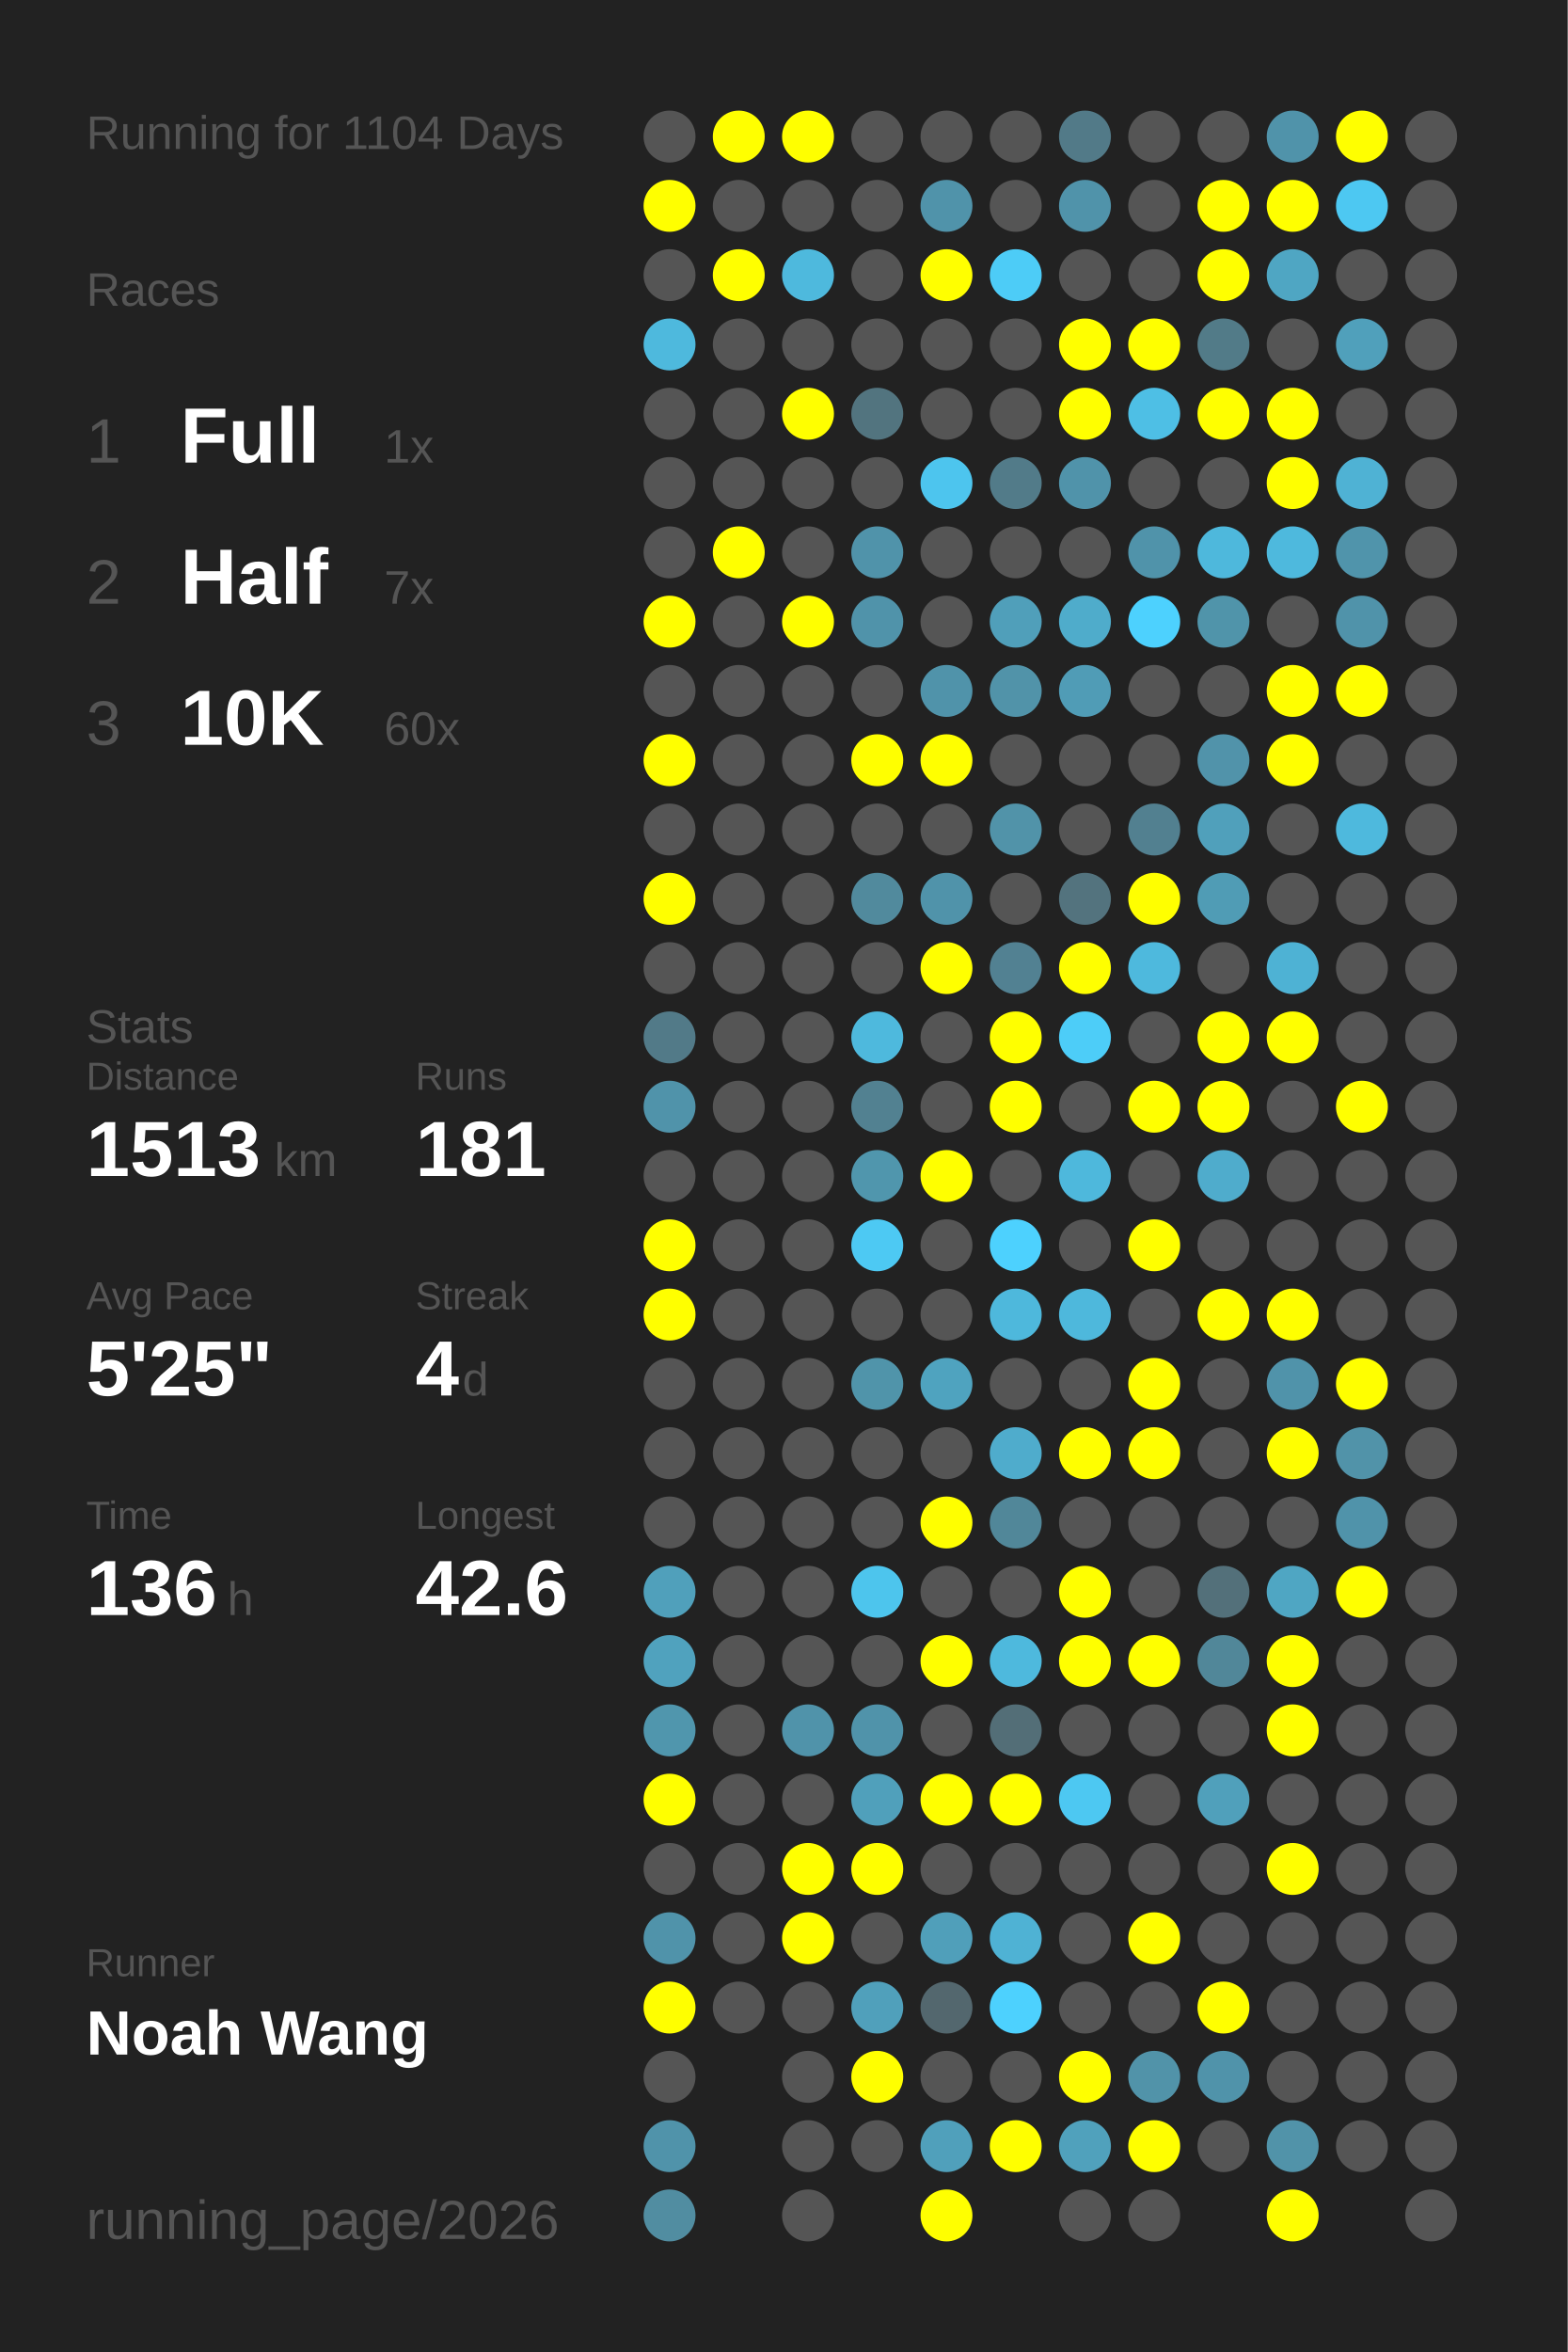
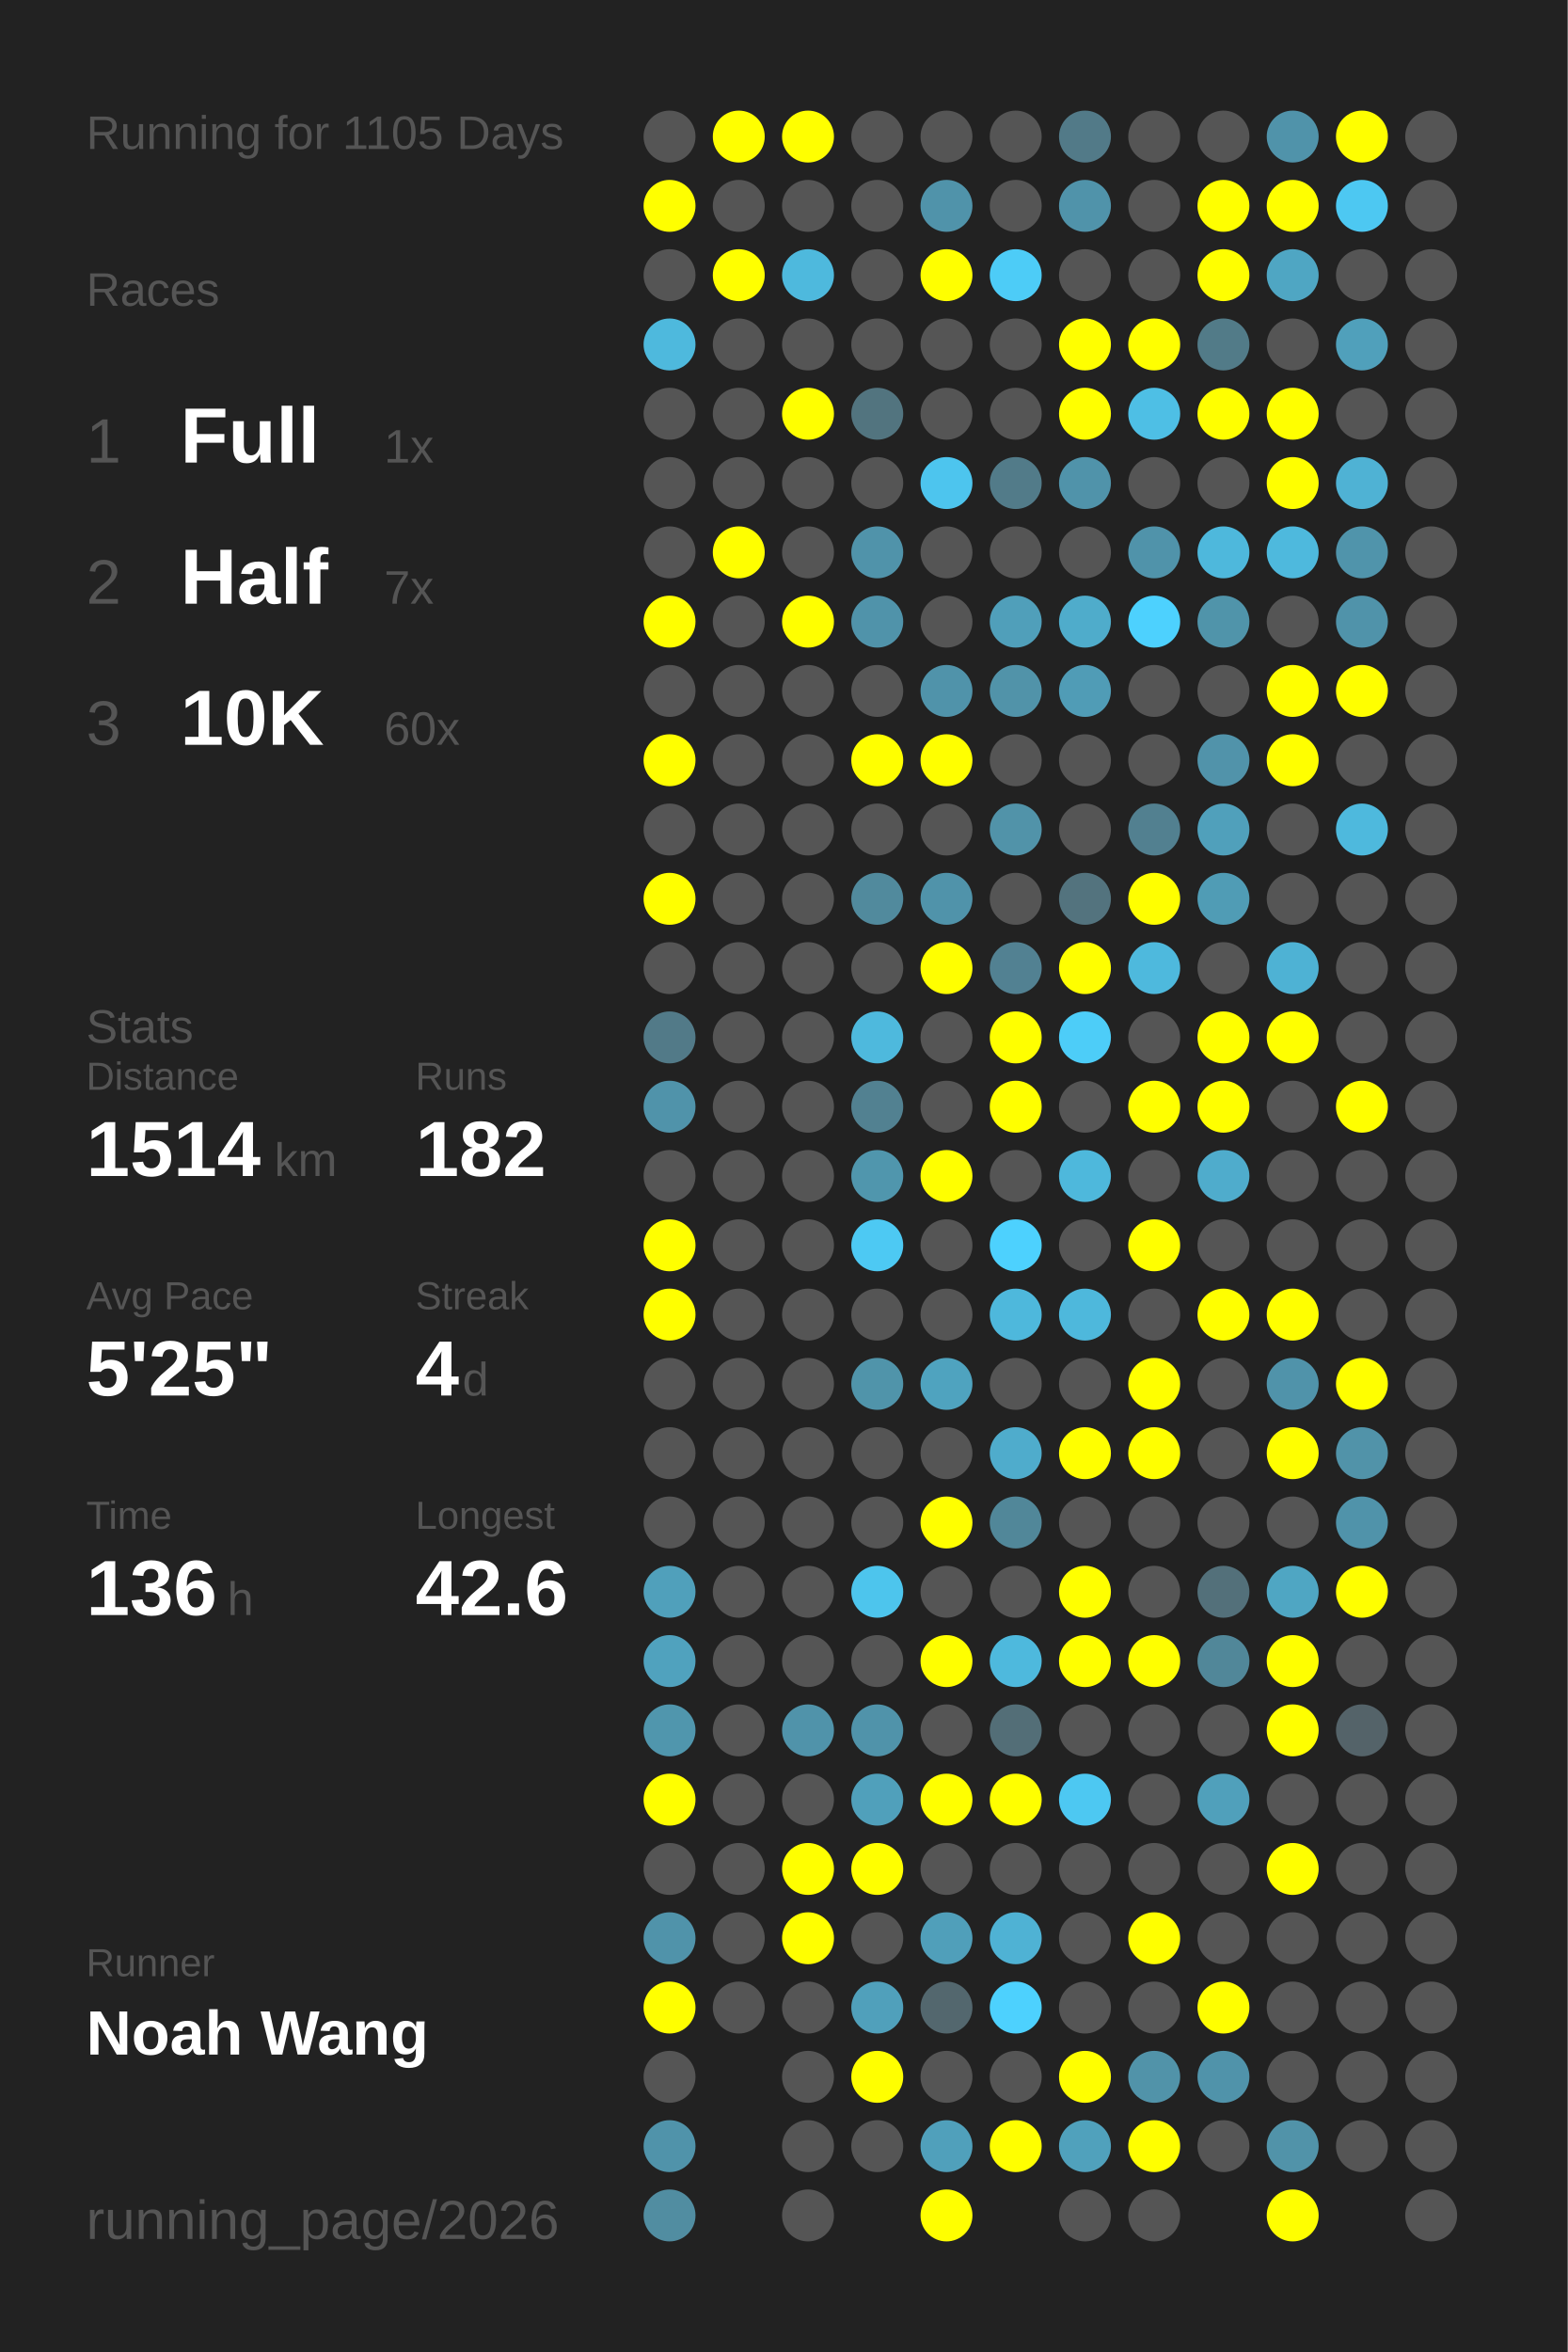
<svg xmlns="http://www.w3.org/2000/svg" baseProfile="full" height="300mm" version="1.1" viewBox="0,0,200,300" width="200mm">
  <defs />
  <rect fill="#222222" height="300" width="200" x="0" y="0" />
-   <text fill="#555555" style="font-size:6px; font-family:Arial;" x="11" y="19">Running for 1104 Days</text>
+   <text fill="#555555" style="font-size:6px; font-family:Arial;" x="11" y="19">Running for 1105 Days</text>
  <text fill="#555555" style="font-size:6px; font-family:Arial;" x="11" y="39">Races</text>
  <text fill="#555555" style="font-size:8px; font-family:Arial;" x="11" y="59">1</text>
  <text fill="#FFFFFF" style="font-size:10px; font-family:Arial; font-weight:bold;" x="23" y="59">Full</text>
  <text fill="#555555" style="font-size:6px; font-family:Arial;" x="49" y="59">1x</text>
  <text fill="#555555" style="font-size:8px; font-family:Arial;" x="11" y="77">2</text>
  <text fill="#FFFFFF" style="font-size:10px; font-family:Arial; font-weight:bold;" x="23" y="77">Half</text>
  <text fill="#555555" style="font-size:6px; font-family:Arial;" x="49" y="77">7x</text>
  <text fill="#555555" style="font-size:8px; font-family:Arial;" x="11" y="95">3</text>
  <text fill="#FFFFFF" style="font-size:10px; font-family:Arial; font-weight:bold;" x="23" y="95">10K</text>
  <text fill="#555555" style="font-size:6px; font-family:Arial;" x="49" y="95">60x</text>
  <text fill="#555555" style="font-size:6px; font-family:Arial;" x="11" y="133">Stats</text>
  <text fill="#555555" style="font-size:5px; font-family:Arial;" x="11" y="139">Distance</text>
-   <text fill="#FFFFFF" style="font-size:10px; font-family:Arial; font-weight:bold;" x="11" y="150">1513</text>
+   <text fill="#FFFFFF" style="font-size:10px; font-family:Arial; font-weight:bold;" x="11" y="150">1514</text>
  <text fill="#555555" style="font-size:6px; font-family:Arial;" x="35" y="150">km</text>
  <text fill="#555555" style="font-size:5px; font-family:Arial;" x="53" y="139">Runs</text>
-   <text fill="#FFFFFF" style="font-size:10px; font-family:Arial; font-weight:bold;" x="53" y="150">181</text>
+   <text fill="#FFFFFF" style="font-size:10px; font-family:Arial; font-weight:bold;" x="53" y="150">182</text>
  <text fill="#555555" style="font-size:5px; font-family:Arial;" x="11" y="167">Avg Pace</text>
  <text fill="#FFFFFF" style="font-size:10px; font-family:Arial; font-weight:bold;" x="11" y="178">5'25"</text>
  <text fill="#555555" style="font-size:5px; font-family:Arial;" x="53" y="167">Streak</text>
  <text fill="#FFFFFF" style="font-size:10px; font-family:Arial; font-weight:bold;" x="53" y="178">4</text>
  <text fill="#555555" style="font-size:6px; font-family:Arial;" x="59" y="178">d</text>
  <text fill="#555555" style="font-size:5px; font-family:Arial;" x="11" y="195">Time</text>
  <text fill="#FFFFFF" style="font-size:10px; font-family:Arial; font-weight:bold;" x="11" y="206">136</text>
  <text fill="#555555" style="font-size:6px; font-family:Arial;" x="29" y="206">h</text>
  <text fill="#555555" style="font-size:5px; font-family:Arial;" x="53" y="195">Longest</text>
  <text fill="#FFFFFF" style="font-size:10px; font-family:Arial; font-weight:bold;" x="53" y="206">42.6</text>
  <text fill="#555555" style="font-size:5px; font-family:Arial;" x="11" y="252.065">Runner</text>
  <text fill="#FFFFFF" style="font-size:8px; font-family:Arial; font-weight:bold;" x="11" y="262.065">Noah Wang</text>
  <text fill="#555555" style="font-size:7px; font-family:Arial;" x="11" y="285.581">running_page/2026</text>
  <circle cx="85.417" cy="17.419" fill="#555555" r="3.312" />
  <circle cx="85.417" cy="26.258" fill="#FFFF00" r="3.312" />
  <circle cx="85.417" cy="35.097" fill="#555555" r="3.312" />
  <circle cx="85.417" cy="43.935" fill="#4eb9dd" r="3.312" />
  <circle cx="85.417" cy="52.774" fill="#555555" r="3.312" />
  <circle cx="85.417" cy="61.613" fill="#555555" r="3.312" />
  <circle cx="85.417" cy="70.452" fill="#555555" r="3.312" />
  <circle cx="85.417" cy="79.29" fill="#FFFF00" r="3.312" />
  <circle cx="85.417" cy="88.129" fill="#555555" r="3.312" />
  <circle cx="85.417" cy="96.968" fill="#FFFF00" r="3.312" />
  <circle cx="85.417" cy="105.806" fill="#555555" r="3.312" />
  <circle cx="85.417" cy="114.645" fill="#FFFF00" r="3.312" />
  <circle cx="85.417" cy="123.484" fill="#555555" r="3.312" />
  <circle cx="85.417" cy="132.323" fill="#527a88" r="3.312" />
  <circle cx="85.417" cy="141.161" fill="#5093aa" r="3.312" />
  <circle cx="85.417" cy="150" fill="#555555" r="3.312" />
  <circle cx="85.417" cy="158.839" fill="#FFFF00" r="3.312" />
  <circle cx="85.417" cy="167.677" fill="#FFFF00" r="3.312" />
  <circle cx="85.417" cy="176.516" fill="#555555" r="3.312" />
  <circle cx="85.417" cy="185.355" fill="#555555" r="3.312" />
  <circle cx="85.417" cy="194.194" fill="#555555" r="3.312" />
  <circle cx="85.417" cy="203.032" fill="#50a0bb" r="3.312" />
  <circle cx="85.417" cy="211.871" fill="#50a2be" r="3.312" />
  <circle cx="85.417" cy="220.71" fill="#5096ad" r="3.312" />
  <circle cx="85.417" cy="229.548" fill="#FFFF00" r="3.312" />
  <circle cx="85.417" cy="238.387" fill="#555555" r="3.312" />
  <circle cx="85.417" cy="247.226" fill="#5093aa" r="3.312" />
  <circle cx="85.417" cy="256.065" fill="#FFFF00" r="3.312" />
  <circle cx="85.417" cy="264.903" fill="#555555" r="3.312" />
  <circle cx="85.417" cy="273.742" fill="#5093aa" r="3.312" />
  <circle cx="85.417" cy="282.581" fill="#518da1" r="3.312" />
  <circle cx="94.25" cy="17.419" fill="#FFFF00" r="3.312" />
  <circle cx="94.25" cy="26.258" fill="#555555" r="3.312" />
  <circle cx="94.25" cy="35.097" fill="#FFFF00" r="3.312" />
  <circle cx="94.25" cy="43.935" fill="#555555" r="3.312" />
  <circle cx="94.25" cy="52.774" fill="#555555" r="3.312" />
  <circle cx="94.25" cy="61.613" fill="#555555" r="3.312" />
  <circle cx="94.25" cy="70.452" fill="#FFFF00" r="3.312" />
  <circle cx="94.25" cy="79.29" fill="#555555" r="3.312" />
  <circle cx="94.25" cy="88.129" fill="#555555" r="3.312" />
  <circle cx="94.25" cy="96.968" fill="#555555" r="3.312" />
  <circle cx="94.25" cy="105.806" fill="#555555" r="3.312" />
  <circle cx="94.25" cy="114.645" fill="#555555" r="3.312" />
  <circle cx="94.25" cy="123.484" fill="#555555" r="3.312" />
  <circle cx="94.25" cy="132.323" fill="#555555" r="3.312" />
  <circle cx="94.25" cy="141.161" fill="#555555" r="3.312" />
  <circle cx="94.25" cy="150" fill="#555555" r="3.312" />
  <circle cx="94.25" cy="158.839" fill="#555555" r="3.312" />
  <circle cx="94.25" cy="167.677" fill="#555555" r="3.312" />
  <circle cx="94.25" cy="176.516" fill="#555555" r="3.312" />
  <circle cx="94.25" cy="185.355" fill="#555555" r="3.312" />
  <circle cx="94.25" cy="194.194" fill="#555555" r="3.312" />
  <circle cx="94.25" cy="203.032" fill="#555555" r="3.312" />
  <circle cx="94.25" cy="211.871" fill="#555555" r="3.312" />
  <circle cx="94.25" cy="220.71" fill="#555555" r="3.312" />
  <circle cx="94.25" cy="229.548" fill="#555555" r="3.312" />
  <circle cx="94.25" cy="238.387" fill="#555555" r="3.312" />
  <circle cx="94.25" cy="247.226" fill="#555555" r="3.312" />
  <circle cx="94.25" cy="256.065" fill="#555555" r="3.312" />
  <circle cx="103.083" cy="17.419" fill="#FFFF00" r="3.312" />
  <circle cx="103.083" cy="26.258" fill="#555555" r="3.312" />
  <circle cx="103.083" cy="35.097" fill="#4eb9dd" r="3.312" />
  <circle cx="103.083" cy="43.935" fill="#555555" r="3.312" />
  <circle cx="103.083" cy="52.774" fill="#FFFF00" r="3.312" />
  <circle cx="103.083" cy="61.613" fill="#555555" r="3.312" />
  <circle cx="103.083" cy="70.452" fill="#555555" r="3.312" />
  <circle cx="103.083" cy="79.29" fill="#FFFF00" r="3.312" />
  <circle cx="103.083" cy="88.129" fill="#555555" r="3.312" />
  <circle cx="103.083" cy="96.968" fill="#555555" r="3.312" />
  <circle cx="103.083" cy="105.806" fill="#555555" r="3.312" />
  <circle cx="103.083" cy="114.645" fill="#555555" r="3.312" />
  <circle cx="103.083" cy="123.484" fill="#555555" r="3.312" />
  <circle cx="103.083" cy="132.323" fill="#555555" r="3.312" />
  <circle cx="103.083" cy="141.161" fill="#555555" r="3.312" />
  <circle cx="103.083" cy="150" fill="#555555" r="3.312" />
  <circle cx="103.083" cy="158.839" fill="#555555" r="3.312" />
  <circle cx="103.083" cy="167.677" fill="#555555" r="3.312" />
  <circle cx="103.083" cy="176.516" fill="#555555" r="3.312" />
  <circle cx="103.083" cy="185.355" fill="#555555" r="3.312" />
  <circle cx="103.083" cy="194.194" fill="#555555" r="3.312" />
  <circle cx="103.083" cy="203.032" fill="#555555" r="3.312" />
  <circle cx="103.083" cy="211.871" fill="#555555" r="3.312" />
  <circle cx="103.083" cy="220.71" fill="#5093aa" r="3.312" />
  <circle cx="103.083" cy="229.548" fill="#555555" r="3.312" />
  <circle cx="103.083" cy="238.387" fill="#FFFF00" r="3.312" />
  <circle cx="103.083" cy="247.226" fill="#FFFF00" r="3.312" />
  <circle cx="103.083" cy="256.065" fill="#555555" r="3.312" />
  <circle cx="103.083" cy="264.903" fill="#555555" r="3.312" />
  <circle cx="103.083" cy="273.742" fill="#555555" r="3.312" />
  <circle cx="103.083" cy="282.581" fill="#555555" r="3.312" />
  <circle cx="111.917" cy="17.419" fill="#555555" r="3.312" />
  <circle cx="111.917" cy="26.258" fill="#555555" r="3.312" />
  <circle cx="111.917" cy="35.097" fill="#555555" r="3.312" />
  <circle cx="111.917" cy="43.935" fill="#555555" r="3.312" />
  <circle cx="111.917" cy="52.774" fill="#52747f" r="3.312" />
  <circle cx="111.917" cy="61.613" fill="#555555" r="3.312" />
  <circle cx="111.917" cy="70.452" fill="#5093aa" r="3.312" />
  <circle cx="111.917" cy="79.29" fill="#5093aa" r="3.312" />
  <circle cx="111.917" cy="88.129" fill="#555555" r="3.312" />
  <circle cx="111.917" cy="96.968" fill="#FFFF00" r="3.312" />
  <circle cx="111.917" cy="105.806" fill="#555555" r="3.312" />
  <circle cx="111.917" cy="114.645" fill="#518a9d" r="3.312" />
  <circle cx="111.917" cy="123.484" fill="#555555" r="3.312" />
  <circle cx="111.917" cy="132.323" fill="#4eb9dd" r="3.312" />
  <circle cx="111.917" cy="141.161" fill="#528191" r="3.312" />
  <circle cx="111.917" cy="150" fill="#5096ad" r="3.312" />
  <circle cx="111.917" cy="158.839" fill="#4dc9f3" r="3.312" />
  <circle cx="111.917" cy="167.677" fill="#555555" r="3.312" />
  <circle cx="111.917" cy="176.516" fill="#5094aa" r="3.312" />
  <circle cx="111.917" cy="185.355" fill="#555555" r="3.312" />
  <circle cx="111.917" cy="194.194" fill="#555555" r="3.312" />
  <circle cx="111.917" cy="203.032" fill="#4dc5ed" r="3.312" />
  <circle cx="111.917" cy="211.871" fill="#555555" r="3.312" />
  <circle cx="111.917" cy="220.71" fill="#5093aa" r="3.312" />
  <circle cx="111.917" cy="229.548" fill="#50a0bb" r="3.312" />
  <circle cx="111.917" cy="238.387" fill="#FFFF00" r="3.312" />
  <circle cx="111.917" cy="247.226" fill="#555555" r="3.312" />
  <circle cx="111.917" cy="256.065" fill="#50a0bb" r="3.312" />
  <circle cx="111.917" cy="264.903" fill="#FFFF00" r="3.312" />
  <circle cx="111.917" cy="273.742" fill="#555555" r="3.312" />
  <circle cx="120.75" cy="17.419" fill="#555555" r="3.312" />
  <circle cx="120.75" cy="26.258" fill="#5093aa" r="3.312" />
  <circle cx="120.75" cy="35.097" fill="#FFFF00" r="3.312" />
  <circle cx="120.75" cy="43.935" fill="#555555" r="3.312" />
  <circle cx="120.75" cy="52.774" fill="#555555" r="3.312" />
  <circle cx="120.75" cy="61.613" fill="#4dc5ee" r="3.312" />
  <circle cx="120.75" cy="70.452" fill="#555555" r="3.312" />
  <circle cx="120.75" cy="79.29" fill="#555555" r="3.312" />
  <circle cx="120.75" cy="88.129" fill="#5093aa" r="3.312" />
  <circle cx="120.75" cy="96.968" fill="#FFFF00" r="3.312" />
  <circle cx="120.75" cy="105.806" fill="#555555" r="3.312" />
  <circle cx="120.75" cy="114.645" fill="#5093aa" r="3.312" />
  <circle cx="120.75" cy="123.484" fill="#FFFF00" r="3.312" />
  <circle cx="120.75" cy="132.323" fill="#555555" r="3.312" />
  <circle cx="120.75" cy="141.161" fill="#555555" r="3.312" />
  <circle cx="120.75" cy="150" fill="#FFFF00" r="3.312" />
  <circle cx="120.75" cy="158.839" fill="#555555" r="3.312" />
  <circle cx="120.75" cy="167.677" fill="#555555" r="3.312" />
  <circle cx="120.75" cy="176.516" fill="#4fa3bf" r="3.312" />
  <circle cx="120.75" cy="185.355" fill="#555555" r="3.312" />
  <circle cx="120.75" cy="194.194" fill="#FFFF00" r="3.312" />
  <circle cx="120.75" cy="203.032" fill="#555555" r="3.312" />
  <circle cx="120.75" cy="211.871" fill="#FFFF00" r="3.312" />
  <circle cx="120.75" cy="220.71" fill="#555555" r="3.312" />
  <circle cx="120.75" cy="229.548" fill="#FFFF00" r="3.312" />
  <circle cx="120.75" cy="238.387" fill="#555555" r="3.312" />
  <circle cx="120.75" cy="247.226" fill="#509fba" r="3.312" />
  <circle cx="120.75" cy="256.065" fill="#53676e" r="3.312" />
  <circle cx="120.75" cy="264.903" fill="#555555" r="3.312" />
  <circle cx="120.75" cy="273.742" fill="#50a0bb" r="3.312" />
  <circle cx="120.75" cy="282.581" fill="#FFFF00" r="3.312" />
  <circle cx="129.583" cy="17.419" fill="#555555" r="3.312" />
  <circle cx="129.583" cy="26.258" fill="#555555" r="3.312" />
  <circle cx="129.583" cy="35.097" fill="#4dccf7" r="3.312" />
  <circle cx="129.583" cy="43.935" fill="#555555" r="3.312" />
  <circle cx="129.583" cy="52.774" fill="#555555" r="3.312" />
  <circle cx="129.583" cy="61.613" fill="#527b89" r="3.312" />
  <circle cx="129.583" cy="70.452" fill="#555555" r="3.312" />
  <circle cx="129.583" cy="79.29" fill="#509fba" r="3.312" />
  <circle cx="129.583" cy="88.129" fill="#5193a9" r="3.312" />
  <circle cx="129.583" cy="96.968" fill="#555555" r="3.312" />
  <circle cx="129.583" cy="105.806" fill="#5193a9" r="3.312" />
  <circle cx="129.583" cy="114.645" fill="#555555" r="3.312" />
  <circle cx="129.583" cy="123.484" fill="#528192" r="3.312" />
  <circle cx="129.583" cy="132.323" fill="#FFFF00" r="3.312" />
  <circle cx="129.583" cy="141.161" fill="#FFFF00" r="3.312" />
  <circle cx="129.583" cy="150" fill="#555555" r="3.312" />
  <circle cx="129.583" cy="158.839" fill="#4dd1fe" r="3.312" />
  <circle cx="129.583" cy="167.677" fill="#4eb8dc" r="3.312" />
  <circle cx="129.583" cy="176.516" fill="#555555" r="3.312" />
  <circle cx="129.583" cy="185.355" fill="#4faccc" r="3.312" />
  <circle cx="129.583" cy="194.194" fill="#518799" r="3.312" />
  <circle cx="129.583" cy="203.032" fill="#555555" r="3.312" />
  <circle cx="129.583" cy="211.871" fill="#4eb9dd" r="3.312" />
  <circle cx="129.583" cy="220.71" fill="#536e77" r="3.312" />
  <circle cx="129.583" cy="229.548" fill="#FFFF00" r="3.312" />
  <circle cx="129.583" cy="238.387" fill="#555555" r="3.312" />
  <circle cx="129.583" cy="247.226" fill="#4fb2d4" r="3.312" />
  <circle cx="129.583" cy="256.065" fill="#4dd1fe" r="3.312" />
  <circle cx="129.583" cy="264.903" fill="#555555" r="3.312" />
  <circle cx="129.583" cy="273.742" fill="#FFFF00" r="3.312" />
  <circle cx="138.417" cy="17.419" fill="#527a88" r="3.312" />
  <circle cx="138.417" cy="26.258" fill="#5093aa" r="3.312" />
  <circle cx="138.417" cy="35.097" fill="#555555" r="3.312" />
  <circle cx="138.417" cy="43.935" fill="#FFFF00" r="3.312" />
  <circle cx="138.417" cy="52.774" fill="#FFFF00" r="3.312" />
  <circle cx="138.417" cy="61.613" fill="#5093aa" r="3.312" />
  <circle cx="138.417" cy="70.452" fill="#555555" r="3.312" />
  <circle cx="138.417" cy="79.29" fill="#4faccb" r="3.312" />
  <circle cx="138.417" cy="88.129" fill="#509cb6" r="3.312" />
  <circle cx="138.417" cy="96.968" fill="#555555" r="3.312" />
  <circle cx="138.417" cy="105.806" fill="#555555" r="3.312" />
  <circle cx="138.417" cy="114.645" fill="#53737e" r="3.312" />
  <circle cx="138.417" cy="123.484" fill="#FFFF00" r="3.312" />
  <circle cx="138.417" cy="132.323" fill="#4dcdf8" r="3.312" />
  <circle cx="138.417" cy="141.161" fill="#555555" r="3.312" />
  <circle cx="138.417" cy="150" fill="#4eb8dc" r="3.312" />
  <circle cx="138.417" cy="158.839" fill="#555555" r="3.312" />
  <circle cx="138.417" cy="167.677" fill="#4eb8dc" r="3.312" />
  <circle cx="138.417" cy="176.516" fill="#555555" r="3.312" />
  <circle cx="138.417" cy="185.355" fill="#FFFF00" r="3.312" />
  <circle cx="138.417" cy="194.194" fill="#555555" r="3.312" />
  <circle cx="138.417" cy="203.032" fill="#FFFF00" r="3.312" />
  <circle cx="138.417" cy="211.871" fill="#FFFF00" r="3.312" />
  <circle cx="138.417" cy="220.71" fill="#555555" r="3.312" />
  <circle cx="138.417" cy="229.548" fill="#4dc8f2" r="3.312" />
  <circle cx="138.417" cy="238.387" fill="#555555" r="3.312" />
  <circle cx="138.417" cy="247.226" fill="#555555" r="3.312" />
  <circle cx="138.417" cy="256.065" fill="#555555" r="3.312" />
  <circle cx="138.417" cy="264.903" fill="#FFFF00" r="3.312" />
  <circle cx="138.417" cy="273.742" fill="#50a1bc" r="3.312" />
  <circle cx="138.417" cy="282.581" fill="#555555" r="3.312" />
  <circle cx="147.25" cy="17.419" fill="#555555" r="3.312" />
  <circle cx="147.25" cy="26.258" fill="#555555" r="3.312" />
  <circle cx="147.25" cy="35.097" fill="#555555" r="3.312" />
  <circle cx="147.25" cy="43.935" fill="#FFFF00" r="3.312" />
  <circle cx="147.25" cy="52.774" fill="#4ebfe5" r="3.312" />
  <circle cx="147.25" cy="61.613" fill="#555555" r="3.312" />
  <circle cx="147.25" cy="70.452" fill="#5093aa" r="3.312" />
  <circle cx="147.25" cy="79.29" fill="#4dd1fe" r="3.312" />
  <circle cx="147.25" cy="88.129" fill="#555555" r="3.312" />
  <circle cx="147.25" cy="96.968" fill="#555555" r="3.312" />
  <circle cx="147.25" cy="105.806" fill="#528090" r="3.312" />
  <circle cx="147.25" cy="114.645" fill="#FFFF00" r="3.312" />
  <circle cx="147.25" cy="123.484" fill="#4eb9dd" r="3.312" />
  <circle cx="147.25" cy="132.323" fill="#555555" r="3.312" />
  <circle cx="147.25" cy="141.161" fill="#FFFF00" r="3.312" />
  <circle cx="147.25" cy="150" fill="#555555" r="3.312" />
  <circle cx="147.25" cy="158.839" fill="#FFFF00" r="3.312" />
  <circle cx="147.25" cy="167.677" fill="#555555" r="3.312" />
  <circle cx="147.25" cy="176.516" fill="#FFFF00" r="3.312" />
  <circle cx="147.25" cy="185.355" fill="#FFFF00" r="3.312" />
  <circle cx="147.25" cy="194.194" fill="#555555" r="3.312" />
  <circle cx="147.25" cy="203.032" fill="#555555" r="3.312" />
  <circle cx="147.25" cy="211.871" fill="#FFFF00" r="3.312" />
  <circle cx="147.25" cy="220.71" fill="#555555" r="3.312" />
  <circle cx="147.25" cy="229.548" fill="#555555" r="3.312" />
  <circle cx="147.25" cy="238.387" fill="#555555" r="3.312" />
  <circle cx="147.25" cy="247.226" fill="#FFFF00" r="3.312" />
  <circle cx="147.25" cy="256.065" fill="#555555" r="3.312" />
  <circle cx="147.25" cy="264.903" fill="#5193a9" r="3.312" />
  <circle cx="147.25" cy="273.742" fill="#FFFF00" r="3.312" />
  <circle cx="147.25" cy="282.581" fill="#555555" r="3.312" />
  <circle cx="156.083" cy="17.419" fill="#555555" r="3.312" />
  <circle cx="156.083" cy="26.258" fill="#FFFF00" r="3.312" />
  <circle cx="156.083" cy="35.097" fill="#FFFF00" r="3.312" />
  <circle cx="156.083" cy="43.935" fill="#527b88" r="3.312" />
  <circle cx="156.083" cy="52.774" fill="#FFFF00" r="3.312" />
  <circle cx="156.083" cy="61.613" fill="#555555" r="3.312" />
  <circle cx="156.083" cy="70.452" fill="#4eb8dc" r="3.312" />
  <circle cx="156.083" cy="79.29" fill="#5094aa" r="3.312" />
  <circle cx="156.083" cy="88.129" fill="#555555" r="3.312" />
  <circle cx="156.083" cy="96.968" fill="#5193aa" r="3.312" />
  <circle cx="156.083" cy="105.806" fill="#50a0bb" r="3.312" />
  <circle cx="156.083" cy="114.645" fill="#509cb5" r="3.312" />
  <circle cx="156.083" cy="123.484" fill="#555555" r="3.312" />
  <circle cx="156.083" cy="132.323" fill="#FFFF00" r="3.312" />
  <circle cx="156.083" cy="141.161" fill="#FFFF00" r="3.312" />
  <circle cx="156.083" cy="150" fill="#4faccc" r="3.312" />
  <circle cx="156.083" cy="158.839" fill="#555555" r="3.312" />
  <circle cx="156.083" cy="167.677" fill="#FFFF00" r="3.312" />
  <circle cx="156.083" cy="176.516" fill="#555555" r="3.312" />
  <circle cx="156.083" cy="185.355" fill="#555555" r="3.312" />
  <circle cx="156.083" cy="194.194" fill="#555555" r="3.312" />
  <circle cx="156.083" cy="203.032" fill="#53707a" r="3.312" />
  <circle cx="156.083" cy="211.871" fill="#518799" r="3.312" />
  <circle cx="156.083" cy="220.71" fill="#555555" r="3.312" />
  <circle cx="156.083" cy="229.548" fill="#50a0bb" r="3.312" />
  <circle cx="156.083" cy="238.387" fill="#555555" r="3.312" />
  <circle cx="156.083" cy="247.226" fill="#555555" r="3.312" />
  <circle cx="156.083" cy="256.065" fill="#FFFF00" r="3.312" />
  <circle cx="156.083" cy="264.903" fill="#5093aa" r="3.312" />
  <circle cx="156.083" cy="273.742" fill="#555555" r="3.312" />
  <circle cx="164.917" cy="17.419" fill="#5093aa" r="3.312" />
  <circle cx="164.917" cy="26.258" fill="#FFFF00" r="3.312" />
  <circle cx="164.917" cy="35.097" fill="#4fa6c3" r="3.312" />
  <circle cx="164.917" cy="43.935" fill="#555555" r="3.312" />
  <circle cx="164.917" cy="52.774" fill="#FFFF00" r="3.312" />
  <circle cx="164.917" cy="61.613" fill="#FFFF00" r="3.312" />
  <circle cx="164.917" cy="70.452" fill="#4eb9dd" r="3.312" />
  <circle cx="164.917" cy="79.29" fill="#555555" r="3.312" />
  <circle cx="164.917" cy="88.129" fill="#FFFF00" r="3.312" />
  <circle cx="164.917" cy="96.968" fill="#FFFF00" r="3.312" />
  <circle cx="164.917" cy="105.806" fill="#555555" r="3.312" />
  <circle cx="164.917" cy="114.645" fill="#555555" r="3.312" />
  <circle cx="164.917" cy="123.484" fill="#4eb2d4" r="3.312" />
  <circle cx="164.917" cy="132.323" fill="#FFFF00" r="3.312" />
  <circle cx="164.917" cy="141.161" fill="#555555" r="3.312" />
  <circle cx="164.917" cy="150" fill="#555555" r="3.312" />
  <circle cx="164.917" cy="158.839" fill="#555555" r="3.312" />
  <circle cx="164.917" cy="167.677" fill="#FFFF00" r="3.312" />
  <circle cx="164.917" cy="176.516" fill="#5093aa" r="3.312" />
  <circle cx="164.917" cy="185.355" fill="#FFFF00" r="3.312" />
  <circle cx="164.917" cy="194.194" fill="#555555" r="3.312" />
  <circle cx="164.917" cy="203.032" fill="#4fa6c3" r="3.312" />
  <circle cx="164.917" cy="211.871" fill="#FFFF00" r="3.312" />
  <circle cx="164.917" cy="220.71" fill="#FFFF00" r="3.312" />
  <circle cx="164.917" cy="229.548" fill="#555555" r="3.312" />
  <circle cx="164.917" cy="238.387" fill="#FFFF00" r="3.312" />
  <circle cx="164.917" cy="247.226" fill="#555555" r="3.312" />
  <circle cx="164.917" cy="256.065" fill="#555555" r="3.312" />
  <circle cx="164.917" cy="264.903" fill="#555555" r="3.312" />
  <circle cx="164.917" cy="273.742" fill="#5193a9" r="3.312" />
  <circle cx="164.917" cy="282.581" fill="#FFFF00" r="3.312" />
  <circle cx="173.75" cy="17.419" fill="#FFFF00" r="3.312" />
  <circle cx="173.75" cy="26.258" fill="#4dc8f2" r="3.312" />
  <circle cx="173.75" cy="35.097" fill="#555555" r="3.312" />
  <circle cx="173.75" cy="43.935" fill="#50a0bb" r="3.312" />
  <circle cx="173.75" cy="52.774" fill="#555555" r="3.312" />
  <circle cx="173.75" cy="61.613" fill="#4fb2d4" r="3.312" />
  <circle cx="173.75" cy="70.452" fill="#5094ab" r="3.312" />
  <circle cx="173.75" cy="79.29" fill="#5093aa" r="3.312" />
  <circle cx="173.75" cy="88.129" fill="#FFFF00" r="3.312" />
  <circle cx="173.75" cy="96.968" fill="#555555" r="3.312" />
  <circle cx="173.75" cy="105.806" fill="#4eb9dd" r="3.312" />
  <circle cx="173.75" cy="114.645" fill="#555555" r="3.312" />
  <circle cx="173.75" cy="123.484" fill="#555555" r="3.312" />
  <circle cx="173.75" cy="132.323" fill="#555555" r="3.312" />
  <circle cx="173.75" cy="141.161" fill="#FFFF00" r="3.312" />
  <circle cx="173.75" cy="150" fill="#555555" r="3.312" />
  <circle cx="173.75" cy="158.839" fill="#555555" r="3.312" />
  <circle cx="173.75" cy="167.677" fill="#555555" r="3.312" />
  <circle cx="173.75" cy="176.516" fill="#FFFF00" r="3.312" />
  <circle cx="173.75" cy="185.355" fill="#5193a9" r="3.312" />
  <circle cx="173.75" cy="194.194" fill="#5093aa" r="3.312" />
  <circle cx="173.75" cy="203.032" fill="#FFFF00" r="3.312" />
  <circle cx="173.75" cy="211.871" fill="#555555" r="3.312" />
-   <circle cx="173.75" cy="220.71" fill="#555555" r="3.312" />
+   <circle cx="173.75" cy="220.71" fill="#546369" r="3.312" />
  <circle cx="173.75" cy="229.548" fill="#555555" r="3.312" />
  <circle cx="173.75" cy="238.387" fill="#555555" r="3.312" />
  <circle cx="173.75" cy="247.226" fill="#555555" r="3.312" />
  <circle cx="173.75" cy="256.065" fill="#555555" r="3.312" />
  <circle cx="173.75" cy="264.903" fill="#555555" r="3.312" />
  <circle cx="173.75" cy="273.742" fill="#555555" r="3.312" />
  <circle cx="182.583" cy="17.419" fill="#555555" r="3.312" />
  <circle cx="182.583" cy="26.258" fill="#555555" r="3.312" />
  <circle cx="182.583" cy="35.097" fill="#555555" r="3.312" />
  <circle cx="182.583" cy="43.935" fill="#555555" r="3.312" />
  <circle cx="182.583" cy="52.774" fill="#555555" r="3.312" />
  <circle cx="182.583" cy="61.613" fill="#555555" r="3.312" />
  <circle cx="182.583" cy="70.452" fill="#555555" r="3.312" />
  <circle cx="182.583" cy="79.29" fill="#555555" r="3.312" />
  <circle cx="182.583" cy="88.129" fill="#555555" r="3.312" />
  <circle cx="182.583" cy="96.968" fill="#555555" r="3.312" />
  <circle cx="182.583" cy="105.806" fill="#555555" r="3.312" />
  <circle cx="182.583" cy="114.645" fill="#555555" r="3.312" />
  <circle cx="182.583" cy="123.484" fill="#555555" r="3.312" />
  <circle cx="182.583" cy="132.323" fill="#555555" r="3.312" />
  <circle cx="182.583" cy="141.161" fill="#555555" r="3.312" />
  <circle cx="182.583" cy="150" fill="#555555" r="3.312" />
  <circle cx="182.583" cy="158.839" fill="#555555" r="3.312" />
  <circle cx="182.583" cy="167.677" fill="#555555" r="3.312" />
  <circle cx="182.583" cy="176.516" fill="#555555" r="3.312" />
  <circle cx="182.583" cy="185.355" fill="#555555" r="3.312" />
  <circle cx="182.583" cy="194.194" fill="#555555" r="3.312" />
  <circle cx="182.583" cy="203.032" fill="#555555" r="3.312" />
  <circle cx="182.583" cy="211.871" fill="#555555" r="3.312" />
  <circle cx="182.583" cy="220.71" fill="#555555" r="3.312" />
  <circle cx="182.583" cy="229.548" fill="#555555" r="3.312" />
  <circle cx="182.583" cy="238.387" fill="#555555" r="3.312" />
  <circle cx="182.583" cy="247.226" fill="#555555" r="3.312" />
  <circle cx="182.583" cy="256.065" fill="#555555" r="3.312" />
  <circle cx="182.583" cy="264.903" fill="#555555" r="3.312" />
  <circle cx="182.583" cy="273.742" fill="#555555" r="3.312" />
  <circle cx="182.583" cy="282.581" fill="#555555" r="3.312" />
</svg>
